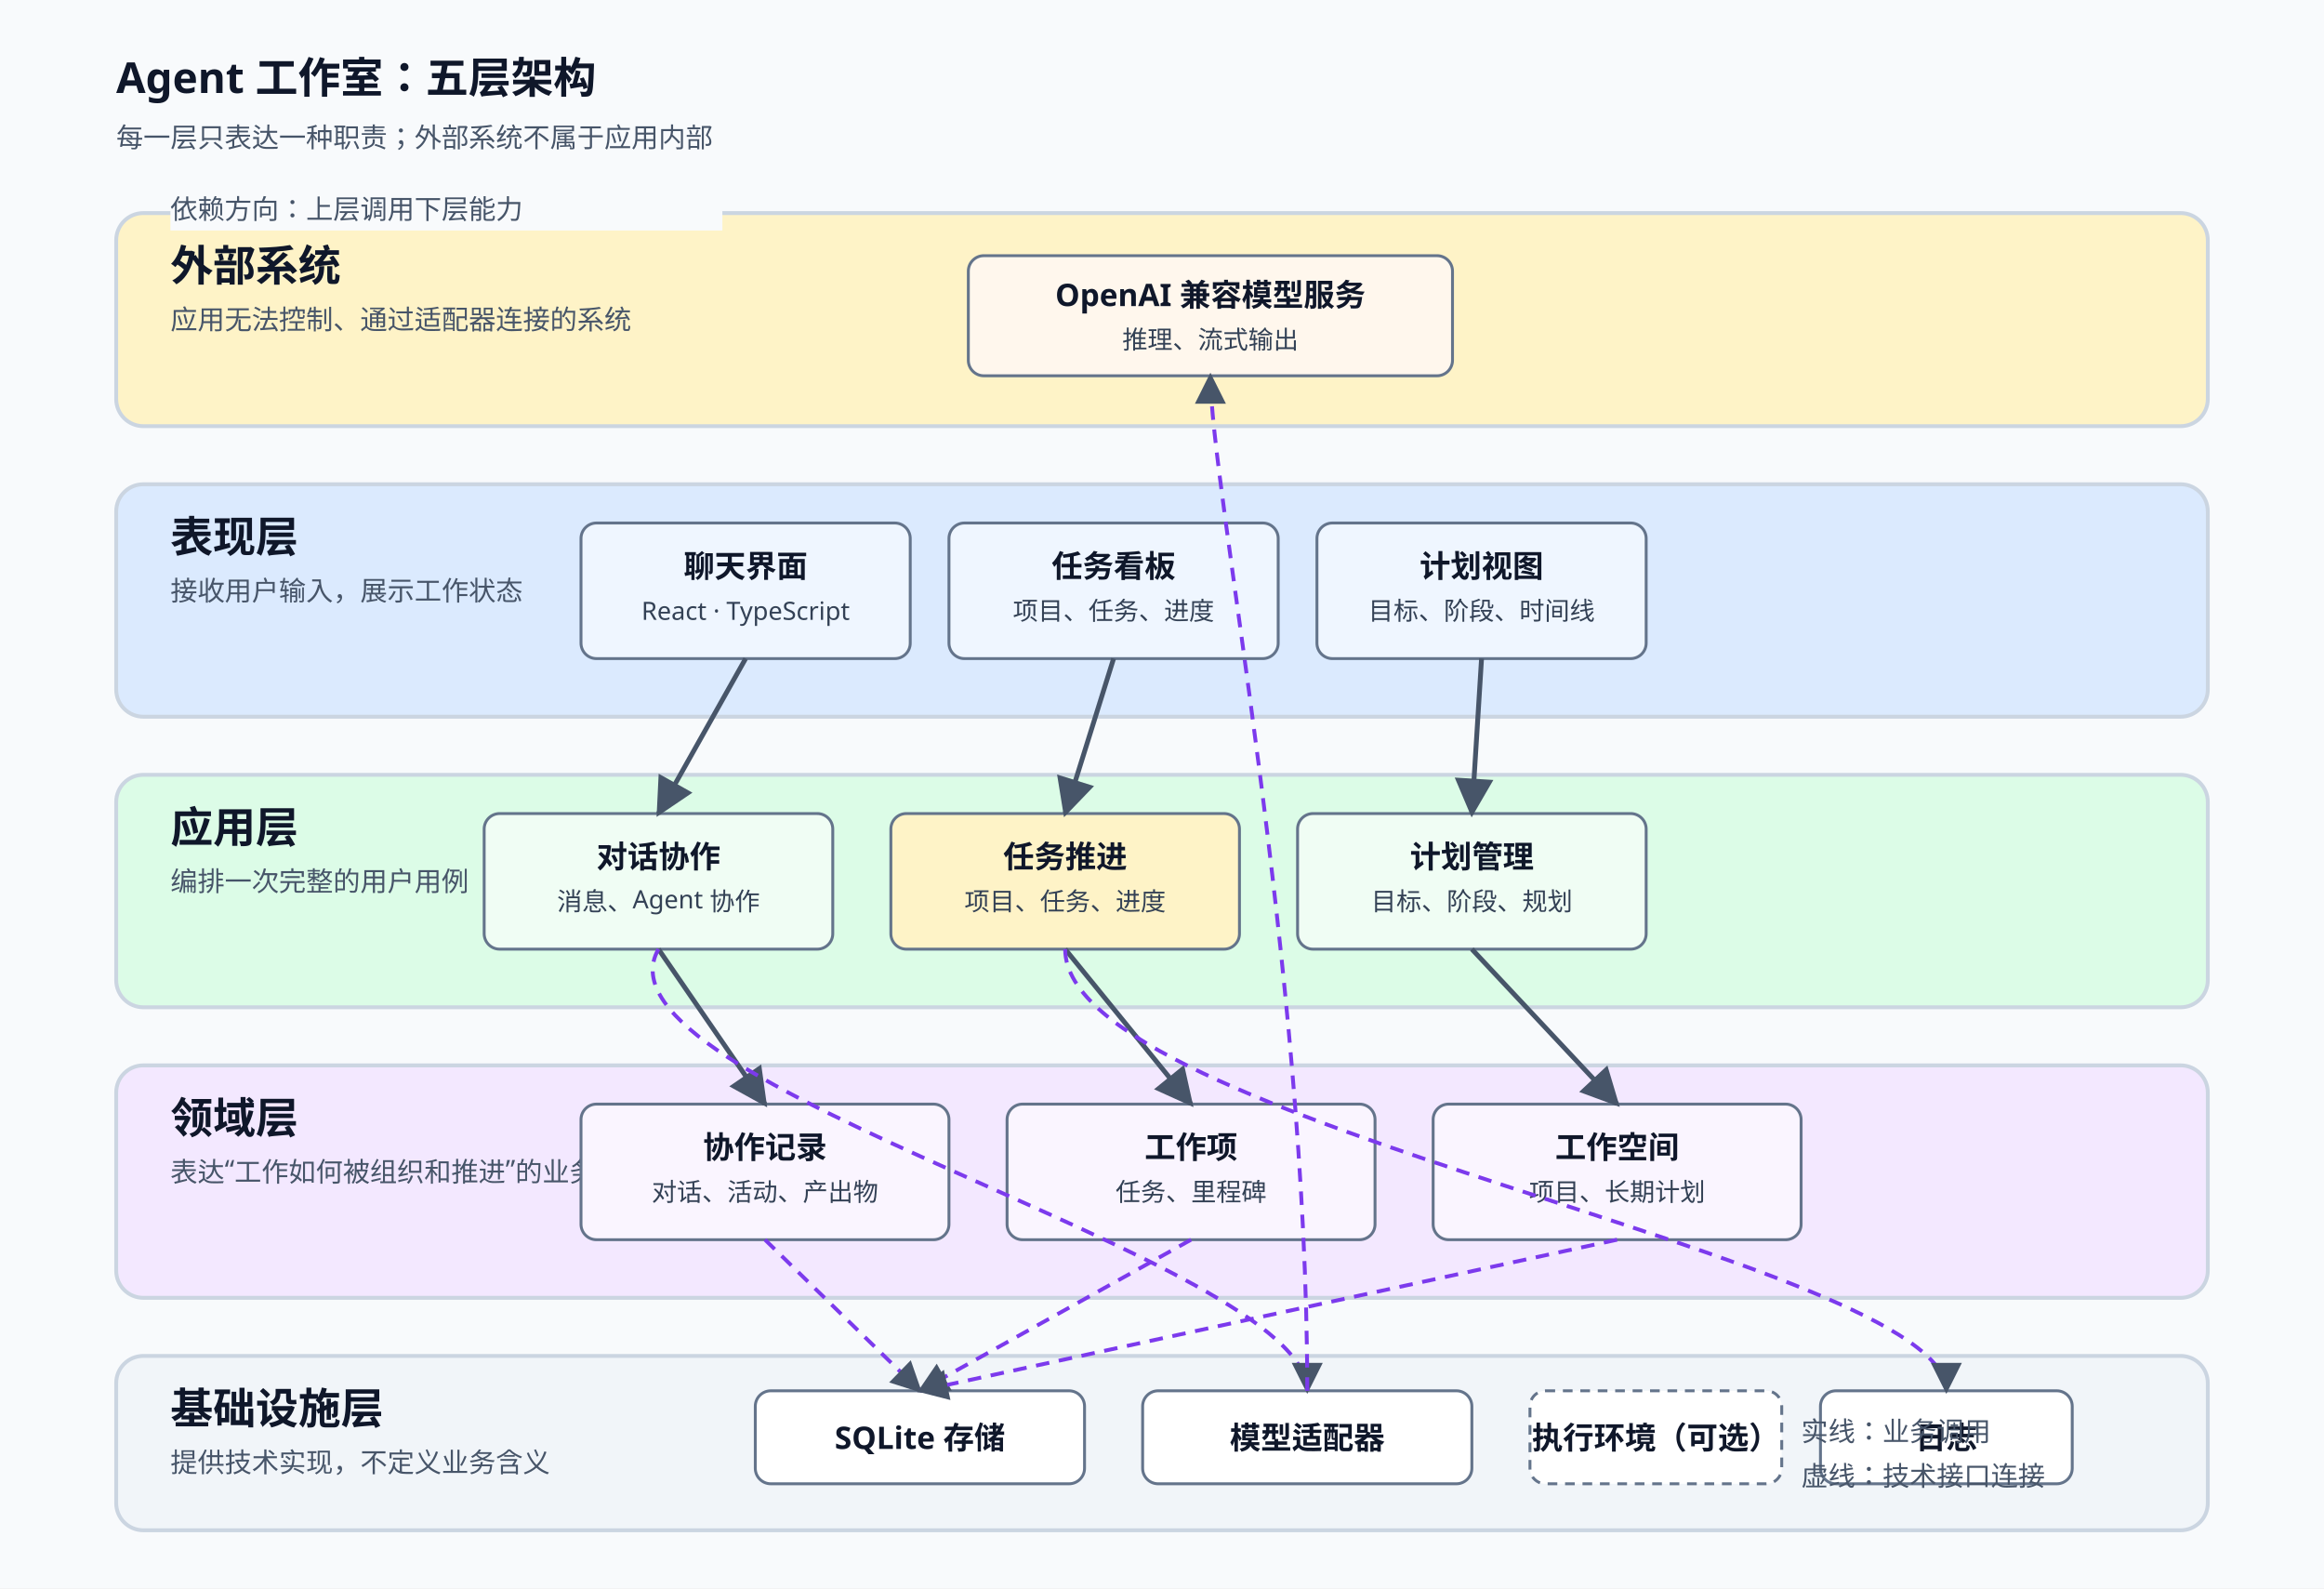
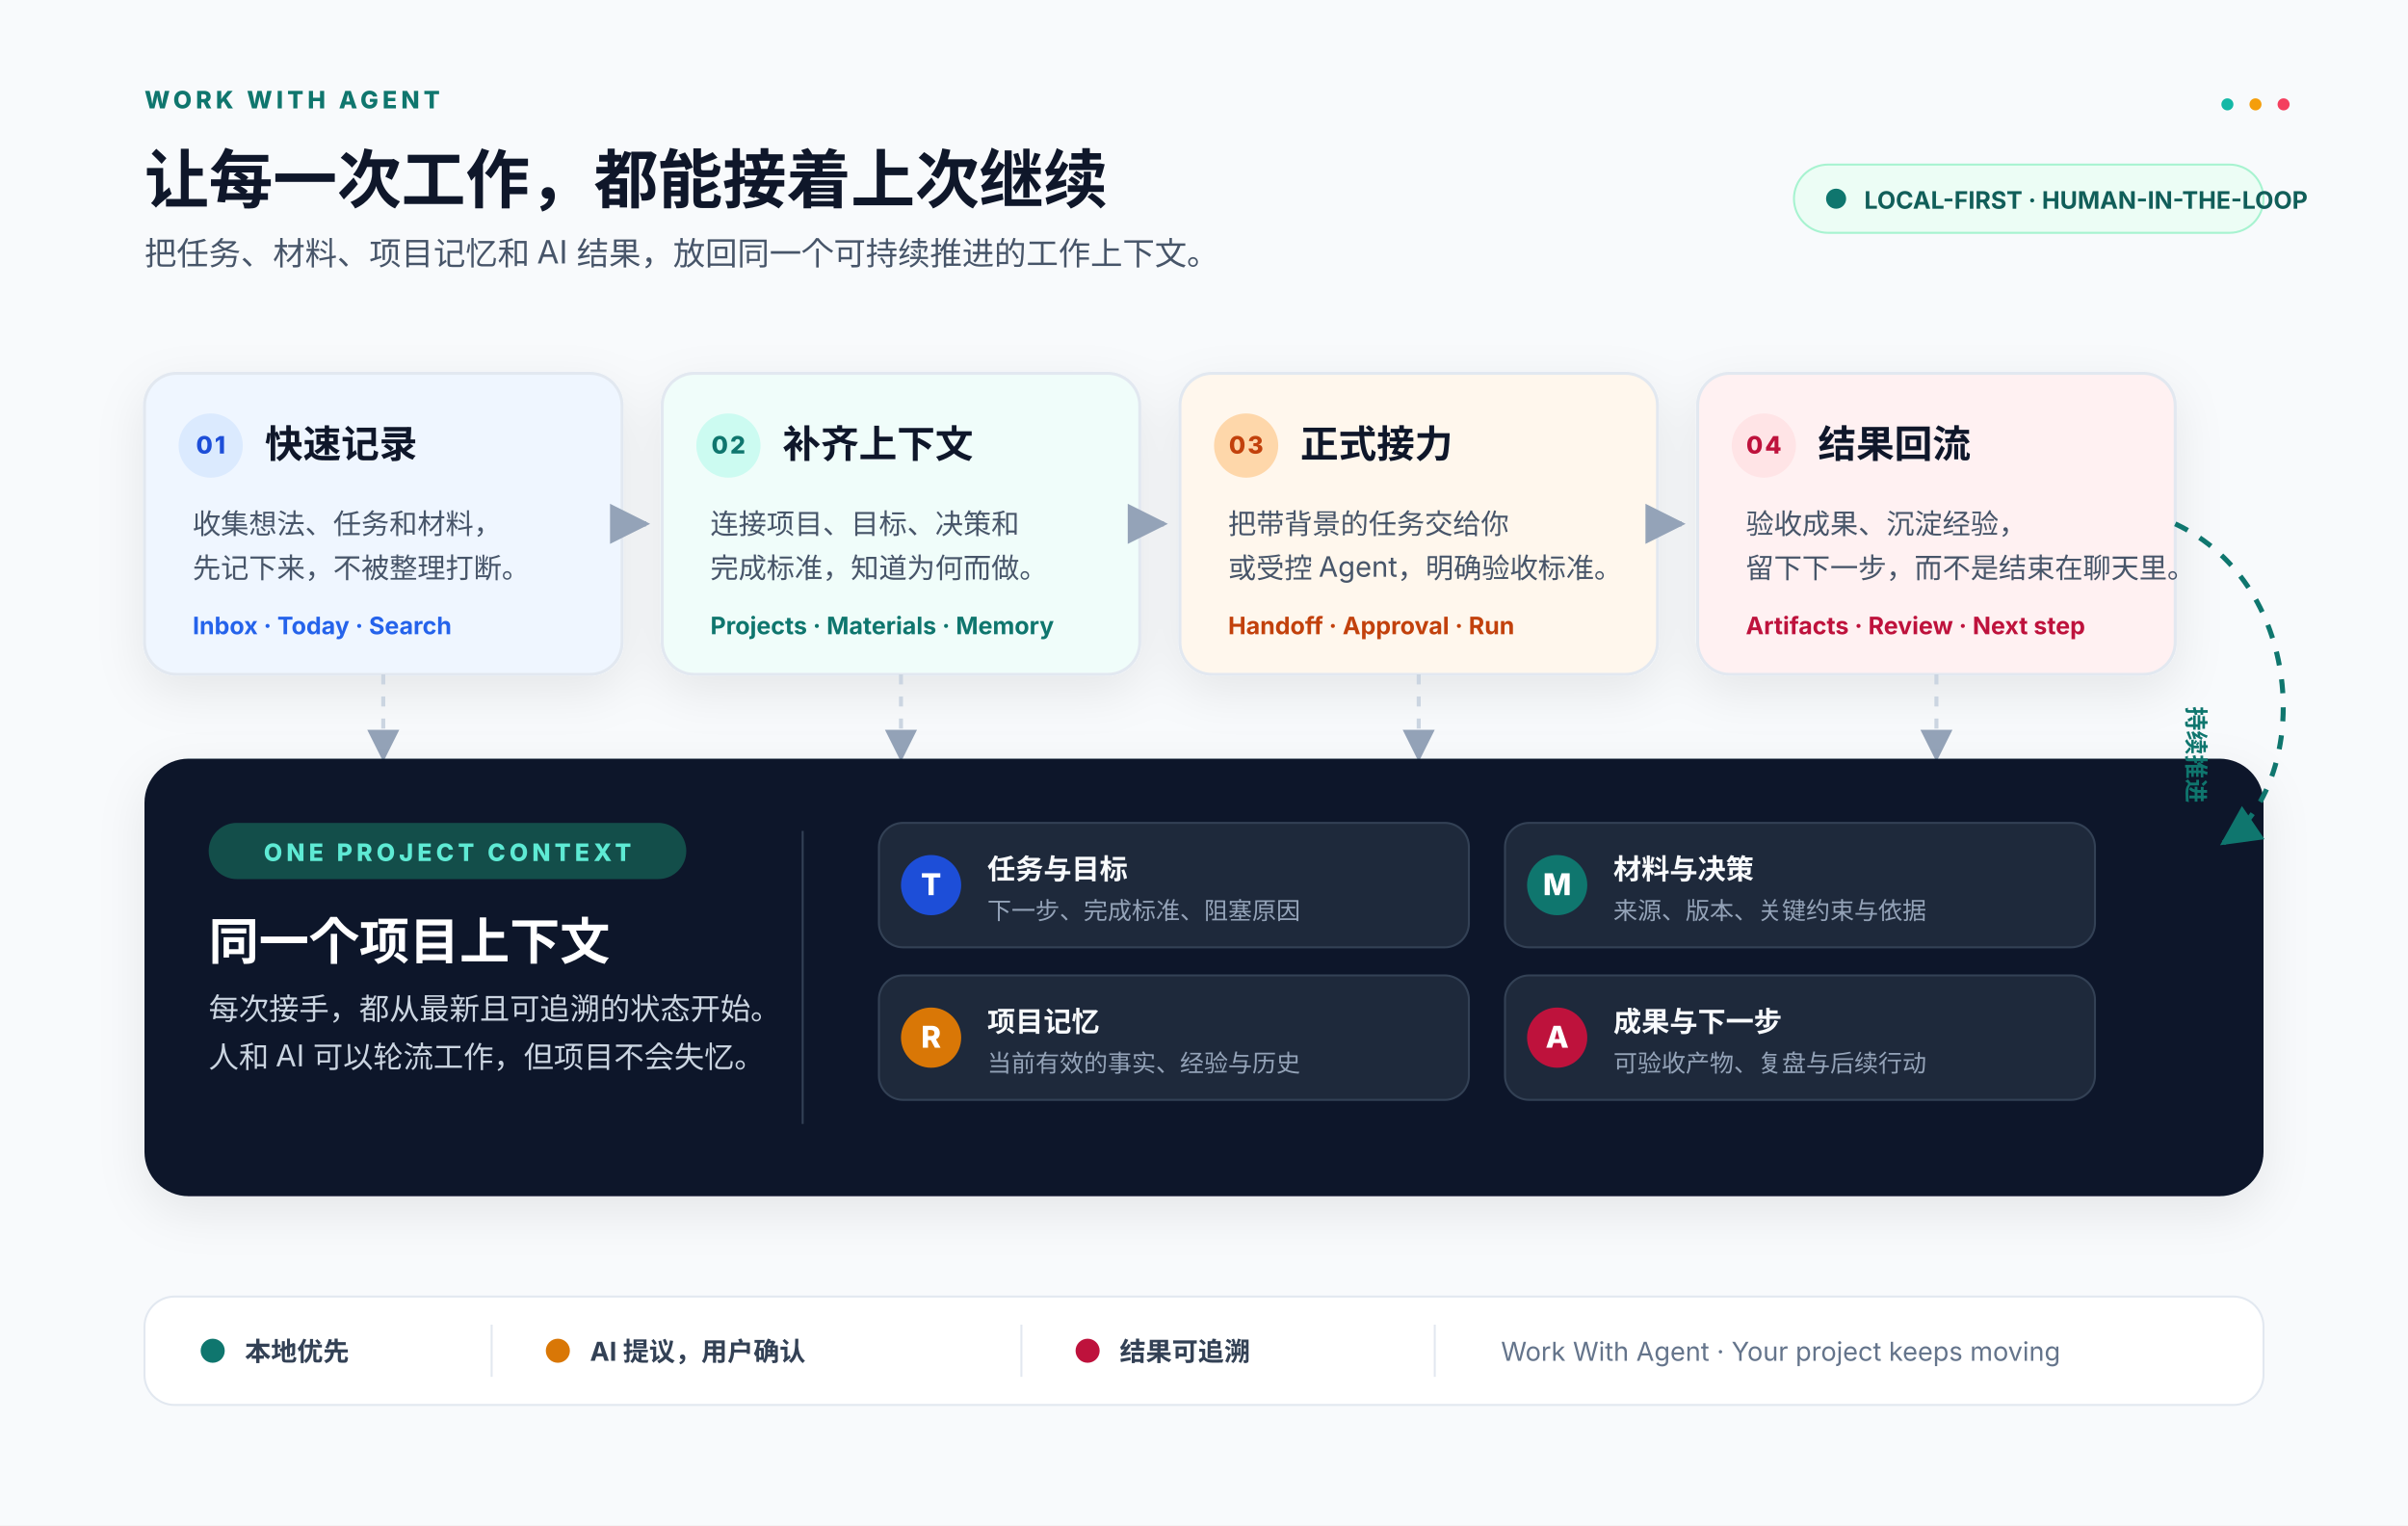
- <svg xmlns="http://www.w3.org/2000/svg" width="1200" height="820" viewBox="0 0 1200 820" role="img" aria-labelledby="title desc">
+ <svg xmlns="http://www.w3.org/2000/svg" width="1200" height="760" viewBox="0 0 1200 760" fill="none" role="img" aria-labelledby="title desc">
  <defs>
-     <marker id="arrow" viewBox="0 0 10 10" refX="9" refY="5" markerWidth="8" markerHeight="8" orient="auto-start-reverse">
-       <path d="M 0 0 L 10 5 L 0 10 z" fill="#475569" />
+     <filter id="shadow" x="-20%" y="-20%" width="140%" height="150%" color-interpolation-filters="sRGB">
+       <feDropShadow dx="0" dy="8" stdDeviation="12" flood-color="#0F172A" flood-opacity="0.08" />
+     </filter>
+     <marker id="arrow" viewBox="0 0 10 10" refX="9" refY="5" markerWidth="8" markerHeight="8" orient="auto">
+       <path d="M 0 0 L 10 5 L 0 10 Z" fill="#94A3B8" />
+     </marker>
+     <marker id="arrowAccent" viewBox="0 0 10 10" refX="9" refY="5" markerWidth="8" markerHeight="8" orient="auto">
+       <path d="M 0 0 L 10 5 L 0 10 Z" fill="#0F766E" />
    </marker>
    <style>
-       .layer { stroke: #cbd5e1; stroke-width: 2; rx: 14; }
-       .layer-title { font: 700 22px sans-serif; fill: #0f172a; }
-       .layer-note { font: 14px sans-serif; fill: #475569; }
-       .module { stroke: #64748b; stroke-width: 1.5; rx: 8; }
-       .module-title { font: 600 16px sans-serif; fill: #0f172a; }
-       .module-text { font: 13px sans-serif; fill: #334155; }
-       .flow { stroke: #475569; stroke-width: 2.5; fill: none; marker-end: url(#arrow); }
-       .port { stroke: #7c3aed; stroke-width: 2; stroke-dasharray: 7 5; fill: none; marker-end: url(#arrow); }
+       text { font-family: Inter, ui-sans-serif, system-ui, -apple-system, BlinkMacSystemFont, "Segoe UI", sans-serif; }
+       .kicker { font-size: 12px; font-weight: 800; letter-spacing: 2px; fill: #0F766E; }
+       .title { font-size: 32px; font-weight: 800; fill: #0F172A; }
+       .subtitle { font-size: 16px; fill: #475569; }
+       .card { stroke: #E2E8F0; stroke-width: 1.5; }
+       .step { font-size: 12px; font-weight: 800; letter-spacing: 1px; }
+       .card-title { font-size: 19px; font-weight: 750; fill: #0F172A; }
+       .card-copy { font-size: 14px; fill: #475569; }
+       .context-label { font-size: 12px; font-weight: 800; letter-spacing: 2px; fill: #5EEAD4; }
+       .context-title { font-size: 25px; font-weight: 800; fill: #FFFFFF; }
+       .context-copy { font-size: 15px; fill: #CBD5E1; }
+       .chip-title { font-size: 14px; font-weight: 750; fill: #F8FAFC; }
+       .chip-copy { font-size: 12px; fill: #94A3B8; }
+       .trust { font-size: 13px; font-weight: 650; fill: #334155; }
    </style>
  </defs>
-   <rect width="1200" height="820" fill="#f8fafc" />
-   <text x="60" y="48" class="layer-title" font-size="28">Agent 工作室：五层架构</text>
-   <text x="60" y="76" class="layer-note">每一层只表达一种职责；外部系统不属于应用内部</text>
-   <rect x="60" y="110" width="1080" height="110" fill="#fef3c7" class="layer" />
-   <text x="88" y="145" class="layer-title">外部系统</text>
-   <text x="88" y="170" class="layer-note">应用无法控制、通过适配器连接的系统</text>
-   <rect x="500" y="132" width="250" height="62" fill="#fff7ed" class="module" />
-   <text x="625" y="158" text-anchor="middle" class="module-title">OpenAI 兼容模型服务</text>
-   <text x="625" y="180" text-anchor="middle" class="module-text">推理、流式输出</text>
-   <rect x="60" y="250" width="1080" height="120" fill="#dbeafe" class="layer" />
-   <text x="88" y="285" class="layer-title">表现层</text>
-   <text x="88" y="310" class="layer-note">接收用户输入，展示工作状态</text>
-   <rect x="300" y="270" width="170" height="70" fill="#eff6ff" class="module" />
-   <text x="385" y="298" text-anchor="middle" class="module-title">聊天界面</text>
-   <text x="385" y="320" text-anchor="middle" class="module-text">React · TypeScript</text>
-   <rect x="490" y="270" width="170" height="70" fill="#eff6ff" class="module" />
-   <text x="575" y="298" text-anchor="middle" class="module-title">任务看板</text>
-   <text x="575" y="320" text-anchor="middle" class="module-text">项目、任务、进度</text>
-   <rect x="680" y="270" width="170" height="70" fill="#eff6ff" class="module" />
-   <text x="765" y="298" text-anchor="middle" class="module-title">计划视图</text>
-   <text x="765" y="320" text-anchor="middle" class="module-text">目标、阶段、时间线</text>
-   <rect x="60" y="400" width="1080" height="120" fill="#dcfce7" class="layer" />
-   <text x="88" y="435" class="layer-title">应用层</text>
-   <text x="88" y="460" class="layer-note">编排一次完整的用户用例</text>
-   <rect x="250" y="420" width="180" height="70" fill="#f0fdf4" class="module" />
-   <text x="340" y="448" text-anchor="middle" class="module-title">对话协作</text>
-   <text x="340" y="470" text-anchor="middle" class="module-text">消息、Agent 协作</text>
-   <rect x="460" y="420" width="180" height="70" fill="#fef3c7" stroke="#d97706" stroke-width="2.5" class="module" />
-   <text x="550" y="448" text-anchor="middle" class="module-title">任务推进</text>
-   <text x="550" y="470" text-anchor="middle" class="module-text">项目、任务、进度</text>
-   <rect x="670" y="420" width="180" height="70" fill="#f0fdf4" class="module" />
-   <text x="760" y="448" text-anchor="middle" class="module-title">计划管理</text>
-   <text x="760" y="470" text-anchor="middle" class="module-text">目标、阶段、规划</text>
-   <rect x="60" y="550" width="1080" height="120" fill="#f3e8ff" class="layer" />
-   <text x="88" y="585" class="layer-title">领域层</text>
-   <text x="88" y="610" class="layer-note">表达“工作如何被组织和推进”的业务概念</text>
-   <rect x="300" y="570" width="190" height="70" fill="#faf5ff" class="module" />
-   <text x="395" y="598" text-anchor="middle" class="module-title">协作记录</text>
-   <text x="395" y="620" text-anchor="middle" class="module-text">对话、活动、产出物</text>
-   <rect x="520" y="570" width="190" height="70" fill="#faf5ff" class="module" />
-   <text x="615" y="598" text-anchor="middle" class="module-title">工作项</text>
-   <text x="615" y="620" text-anchor="middle" class="module-text">任务、里程碑</text>
-   <rect x="740" y="570" width="190" height="70" fill="#faf5ff" class="module" />
-   <text x="835" y="598" text-anchor="middle" class="module-title">工作空间</text>
-   <text x="835" y="620" text-anchor="middle" class="module-text">项目、长期计划</text>
-   <rect x="60" y="700" width="1080" height="90" fill="#f1f5f9" class="layer" />
-   <text x="88" y="735" class="layer-title">基础设施层</text>
-   <text x="88" y="760" class="layer-note">提供技术实现，不定义业务含义</text>
-   <rect x="390" y="718" width="170" height="48" fill="#ffffff" class="module" />
-   <text x="475" y="748" text-anchor="middle" class="module-title">SQLite 存储</text>
-   <rect x="590" y="718" width="170" height="48" fill="#ffffff" class="module" />
-   <text x="675" y="748" text-anchor="middle" class="module-title">模型适配器</text>
-   <rect x="790" y="718" width="130" height="48" fill="#ffffff" stroke="#94a3b8" stroke-dasharray="5 4" class="module" />
-   <text x="855" y="748" text-anchor="middle" class="module-title">执行环境（可选）</text>
-   <rect x="940" y="718" width="130" height="48" fill="#ffffff" class="module" />
-   <text x="1005" y="748" text-anchor="middle" class="module-title">日志</text>
-   <path d="M 385 340 L 340 420" class="flow" />
-   <path d="M 575 340 L 550 420" class="flow" />
-   <path d="M 765 340 L 760 420" class="flow" />
-   <path d="M 340 490 L 395 570" class="flow" />
-   <path d="M 550 490 L 615 570" class="flow" />
-   <path d="M 760 490 L 835 570" class="flow" />
-   <path d="M 395 640 L 475 718" class="port" />
-   <path d="M 615 640 L 475 718" class="port" />
-   <path d="M 835 640 L 475 718" class="port" />
-   <path d="M 340 490 C 300 560, 675 650, 675 718" class="port" />
-   <path d="M 550 490 C 550 580, 1005 650, 1005 718" class="port" />
-   <path d="M 675 718 C 675 500, 625 250, 625 194" class="port" />
-   <rect x="88" y="95" width="285" height="24" fill="#f8fafc" />
-   <text x="88" y="113" class="layer-note">依赖方向：上层调用下层能力</text>
-   <text x="930" y="744" class="layer-note">实线：业务调用</text>
-   <text x="930" y="767" class="layer-note">虚线：技术接口连接</text>
+   <rect width="1200" height="760" fill="#F8FAFC" />
+   <circle cx="1110" cy="52" r="3" fill="#14B8A6" />
+   <circle cx="1124" cy="52" r="3" fill="#F59E0B" />
+   <circle cx="1138" cy="52" r="3" fill="#F43F5E" />
+   <text x="72" y="54" class="kicker">WORK WITH AGENT</text>
+   <text x="72" y="101" class="title">让每一次工作，都能接着上次继续</text>
+   <text x="72" y="132" class="subtitle">把任务、材料、项目记忆和 AI 结果，放回同一个可持续推进的工作上下文。</text>
+   <rect x="894" y="82" width="234" height="34" rx="17" fill="#ECFDF5" stroke="#A7F3D0" />
+   <circle cx="915" cy="99" r="5" fill="#0F766E" />
+   <text x="929" y="104" font-size="12" font-weight="750" fill="#115E59">LOCAL-FIRST · HUMAN-IN-THE-LOOP</text>
+   <g filter="url(#shadow)">
+     <rect x="72" y="186" width="238" height="150" rx="16" fill="#EFF6FF" class="card" />
+     <rect x="330" y="186" width="238" height="150" rx="16" fill="#F0FDFA" class="card" />
+     <rect x="588" y="186" width="238" height="150" rx="16" fill="#FFF7ED" class="card" />
+     <rect x="846" y="186" width="238" height="150" rx="16" fill="#FFF1F2" class="card" />
+   </g>
+   <circle cx="105" cy="222" r="16" fill="#DBEAFE" />
+   <text x="105" y="226" text-anchor="middle" class="step" fill="#1D4ED8">01</text>
+   <text x="132" y="228" class="card-title">快速记录</text>
+   <text x="96" y="266" class="card-copy">收集想法、任务和材料，</text>
+   <text x="96" y="288" class="card-copy">先记下来，不被整理打断。</text>
+   <text x="96" y="316" font-size="12" font-weight="700" fill="#2563EB">Inbox · Today · Search</text>
+   <circle cx="363" cy="222" r="16" fill="#CCFBF1" />
+   <text x="363" y="226" text-anchor="middle" class="step" fill="#0F766E">02</text>
+   <text x="390" y="228" class="card-title">补齐上下文</text>
+   <text x="354" y="266" class="card-copy">连接项目、目标、决策和</text>
+   <text x="354" y="288" class="card-copy">完成标准，知道为何而做。</text>
+   <text x="354" y="316" font-size="12" font-weight="700" fill="#0F766E">Projects · Materials · Memory</text>
+   <circle cx="621" cy="222" r="16" fill="#FED7AA" />
+   <text x="621" y="226" text-anchor="middle" class="step" fill="#C2410C">03</text>
+   <text x="648" y="228" class="card-title">正式接力</text>
+   <text x="612" y="266" class="card-copy">把带背景的任务交给你</text>
+   <text x="612" y="288" class="card-copy">或受控 Agent，明确验收标准。</text>
+   <text x="612" y="316" font-size="12" font-weight="700" fill="#C2410C">Handoff · Approval · Run</text>
+   <circle cx="879" cy="222" r="16" fill="#FFE4E6" />
+   <text x="879" y="226" text-anchor="middle" class="step" fill="#BE123C">04</text>
+   <text x="906" y="228" class="card-title">结果回流</text>
+   <text x="870" y="266" class="card-copy">验收成果、沉淀经验，</text>
+   <text x="870" y="288" class="card-copy">留下下一步，而不是结束在聊天里。</text>
+   <text x="870" y="316" font-size="12" font-weight="700" fill="#BE123C">Artifacts · Review · Next step</text>
+   <path d="M310 261H322" stroke="#94A3B8" stroke-width="2.5" marker-end="url(#arrow)" />
+   <path d="M568 261H580" stroke="#94A3B8" stroke-width="2.5" marker-end="url(#arrow)" />
+   <path d="M826 261H838" stroke="#94A3B8" stroke-width="2.5" marker-end="url(#arrow)" />
+   <path d="M191 336V378" stroke="#CBD5E1" stroke-width="2" stroke-dasharray="5 6" marker-end="url(#arrow)" />
+   <path d="M449 336V378" stroke="#CBD5E1" stroke-width="2" stroke-dasharray="5 6" marker-end="url(#arrow)" />
+   <path d="M707 336V378" stroke="#CBD5E1" stroke-width="2" stroke-dasharray="5 6" marker-end="url(#arrow)" />
+   <path d="M965 336V378" stroke="#CBD5E1" stroke-width="2" stroke-dasharray="5 6" marker-end="url(#arrow)" />
+   <g filter="url(#shadow)">
+     <rect x="72" y="378" width="1056" height="218" rx="22" fill="#0F172A" />
+   </g>
+   <rect x="104" y="410" width="238" height="28" rx="14" fill="#134E4A" />
+   <text x="223" y="429" text-anchor="middle" class="context-label">ONE PROJECT CONTEXT</text>
+   <text x="104" y="478" class="context-title">同一个项目上下文</text>
+   <text x="104" y="508" class="context-copy">每次接手，都从最新且可追溯的状态开始。</text>
+   <text x="104" y="532" class="context-copy">人和 AI 可以轮流工作，但项目不会失忆。</text>
+   <path d="M400 414V560" stroke="#334155" stroke-width="1" />
+   <rect x="438" y="410" width="294" height="62" rx="12" fill="#1E293B" stroke="#334155" />
+   <circle cx="464" cy="441" r="15" fill="#1D4ED8" />
+   <text x="464" y="446" text-anchor="middle" font-size="15" font-weight="800" fill="#FFFFFF">T</text>
+   <text x="492" y="438" class="chip-title">任务与目标</text>
+   <text x="492" y="458" class="chip-copy">下一步、完成标准、阻塞原因</text>
+   <rect x="750" y="410" width="294" height="62" rx="12" fill="#1E293B" stroke="#334155" />
+   <circle cx="776" cy="441" r="15" fill="#0F766E" />
+   <text x="776" y="446" text-anchor="middle" font-size="15" font-weight="800" fill="#FFFFFF">M</text>
+   <text x="804" y="438" class="chip-title">材料与决策</text>
+   <text x="804" y="458" class="chip-copy">来源、版本、关键约束与依据</text>
+   <rect x="438" y="486" width="294" height="62" rx="12" fill="#1E293B" stroke="#334155" />
+   <circle cx="464" cy="517" r="15" fill="#D97706" />
+   <text x="464" y="522" text-anchor="middle" font-size="15" font-weight="800" fill="#FFFFFF">R</text>
+   <text x="492" y="514" class="chip-title">项目记忆</text>
+   <text x="492" y="534" class="chip-copy">当前有效的事实、经验与历史</text>
+   <rect x="750" y="486" width="294" height="62" rx="12" fill="#1E293B" stroke="#334155" />
+   <circle cx="776" cy="517" r="15" fill="#BE123C" />
+   <text x="776" y="522" text-anchor="middle" font-size="15" font-weight="800" fill="#FFFFFF">A</text>
+   <text x="804" y="514" class="chip-title">成果与下一步</text>
+   <text x="804" y="534" class="chip-copy">可验收产物、复盘与后续行动</text>
+   <path d="M1084 261C1150 292 1152 390 1108 420" stroke="#0F766E" stroke-width="2.5" stroke-dasharray="7 7" marker-end="url(#arrowAccent)" />
+   <text x="1090" y="352" font-size="12" font-weight="750" fill="#0F766E" transform="rotate(90 1090 352)">持续推进</text>
+   <rect x="72" y="646" width="1056" height="54" rx="15" fill="#FFFFFF" stroke="#E2E8F0" />
+   <circle cx="106" cy="673" r="6" fill="#0F766E" />
+   <text x="122" y="678" class="trust">本地优先</text>
+   <path d="M245 660V686" stroke="#E2E8F0" />
+   <circle cx="278" cy="673" r="6" fill="#D97706" />
+   <text x="294" y="678" class="trust">AI 提议，用户确认</text>
+   <path d="M509 660V686" stroke="#E2E8F0" />
+   <circle cx="542" cy="673" r="6" fill="#BE123C" />
+   <text x="558" y="678" class="trust">结果可追溯</text>
+   <path d="M715 660V686" stroke="#E2E8F0" />
+   <text x="748" y="678" font-size="13" fill="#64748B">Work With Agent · Your project keeps moving</text>
</svg>
